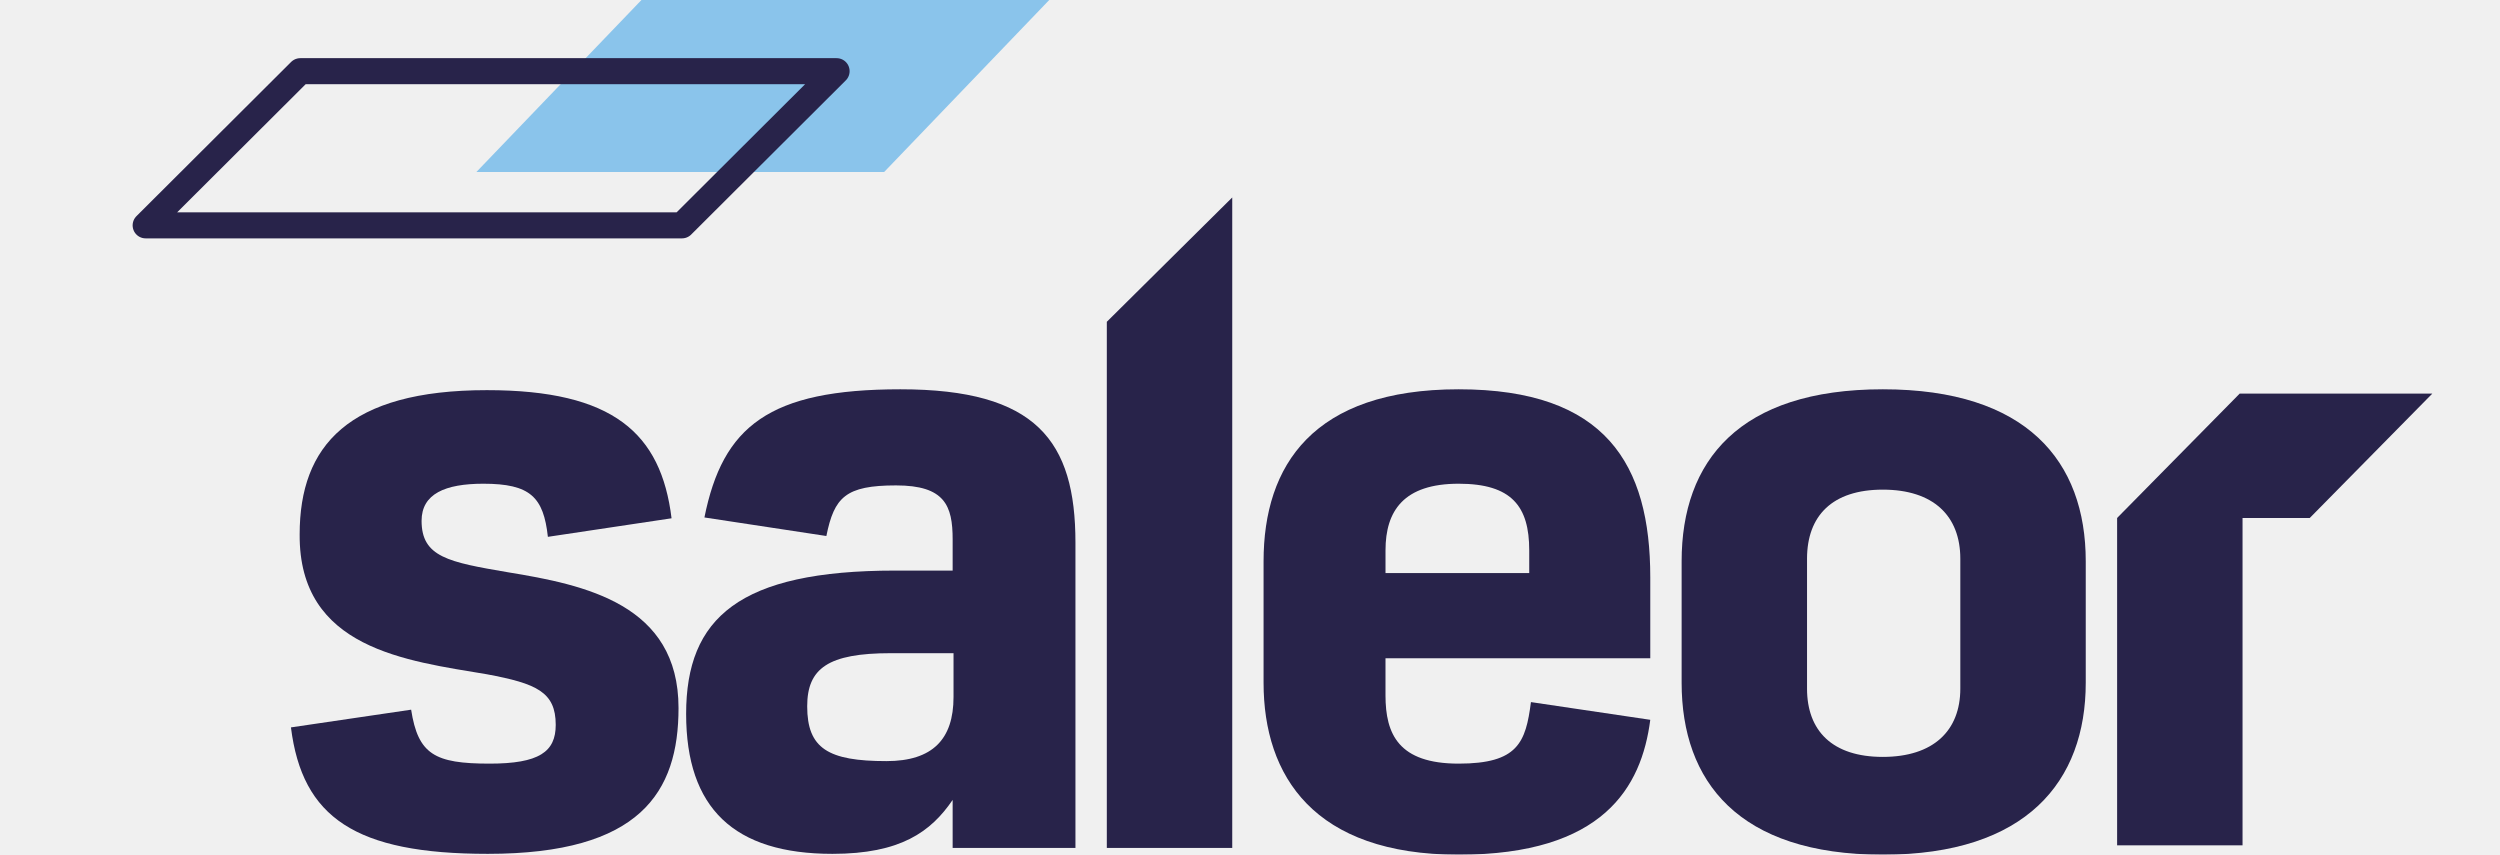
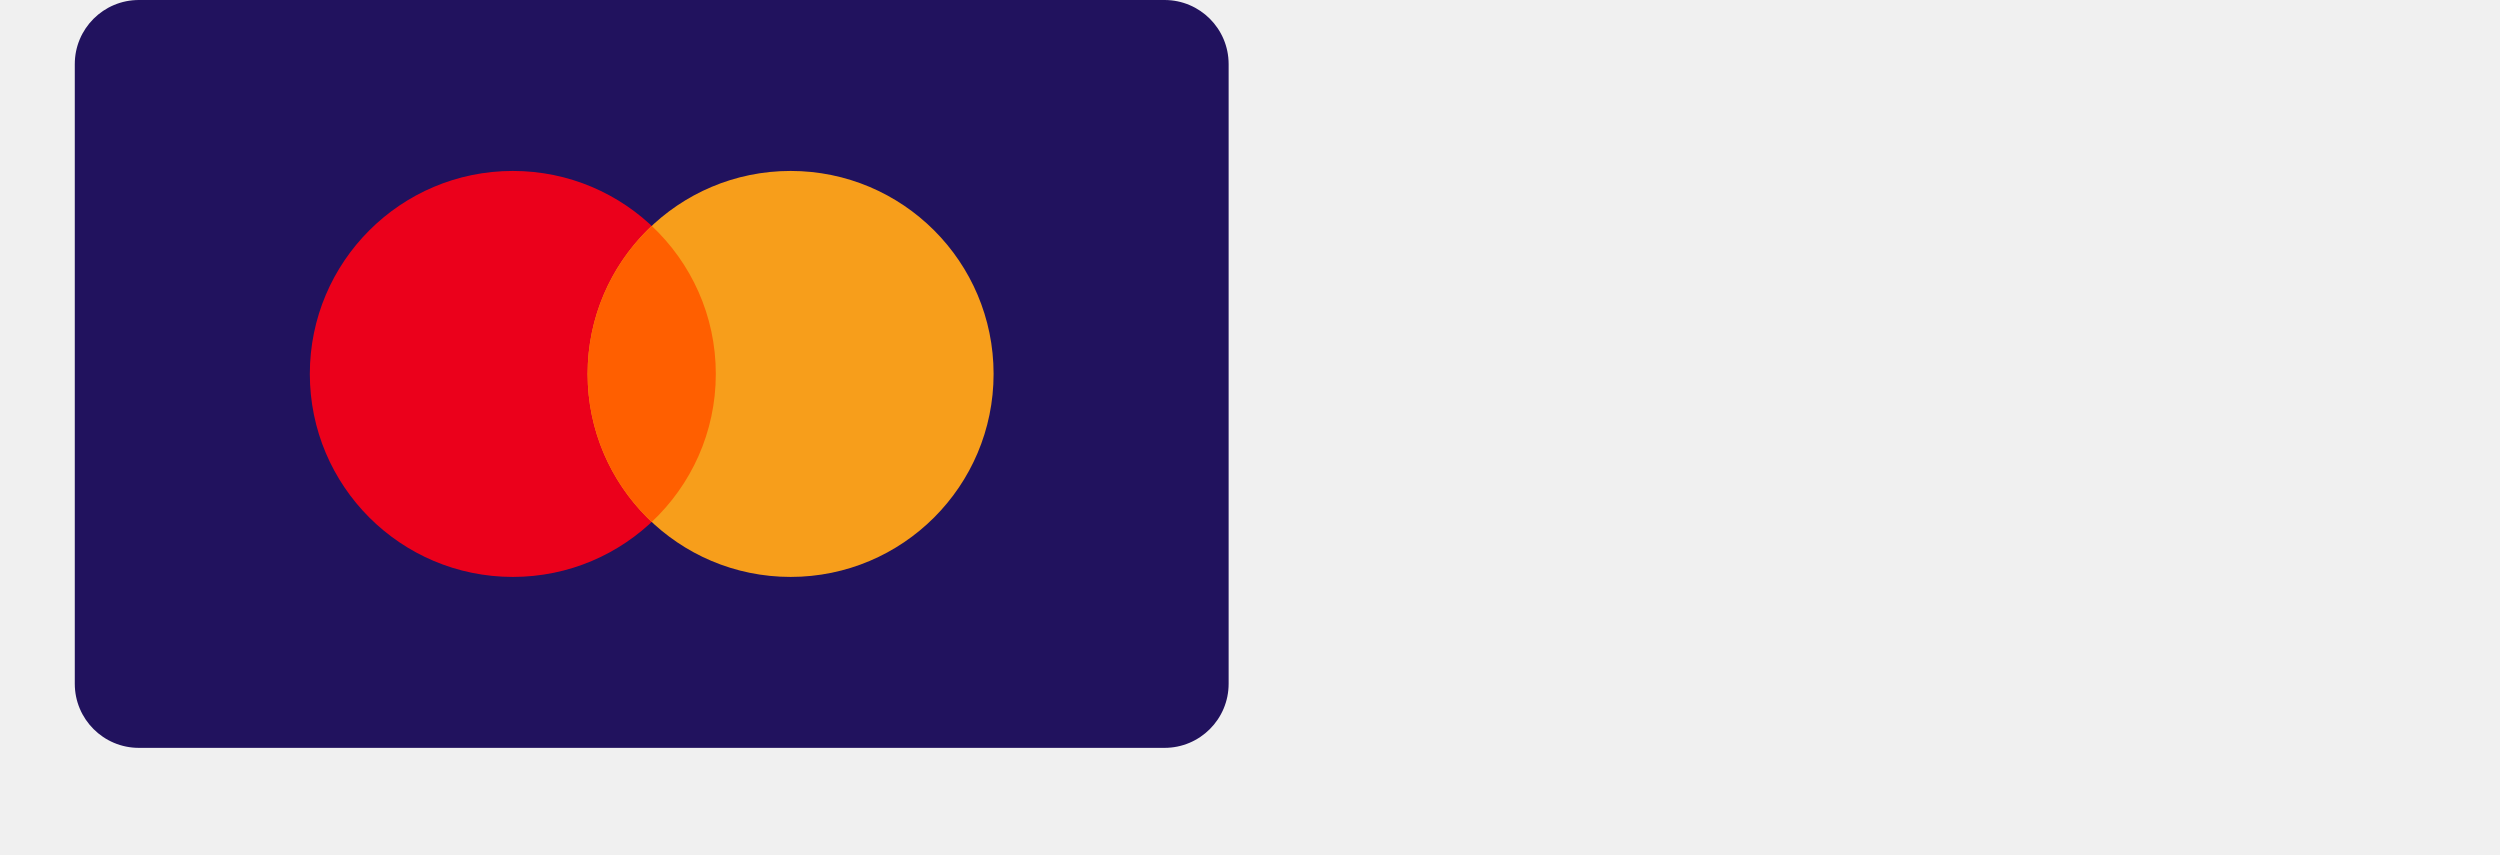
<svg xmlns="http://www.w3.org/2000/svg" width="117" height="40" viewBox="0 0 110 40" fill="none">
-   <mask id="mask0" mask-type="alpha" maskUnits="userSpaceOnUse" x="0" y="1" width="117" height="39">
-     <path fill-rule="evenodd" clip-rule="evenodd" d="M0 1.453H116.146V40H0V1.453Z" fill="white" />
-   </mask>
-   <g mask="url(#mask0)">
-     <path fill-rule="evenodd" clip-rule="evenodd" d="M19.328 39.96C26.461 39.96 28.255 37.08 28.255 33.134C28.255 28.281 23.893 27.373 20.265 26.781C17.494 26.308 16.23 26.071 16.23 24.375C16.23 23.112 17.331 22.638 19.124 22.638C21.325 22.638 21.937 23.27 22.141 25.124L27.929 24.256C27.439 20.271 25.198 18.259 19.287 18.259C12.806 18.259 10.524 20.863 10.524 25.006C10.483 30.372 15.537 30.924 19.287 31.556C21.61 31.99 22.508 32.384 22.508 33.923C22.508 35.186 21.733 35.738 19.41 35.738C16.842 35.738 16.067 35.304 15.741 33.213L10.116 34.042C10.646 38.264 13.132 39.96 19.328 39.96Z" fill="#28234A" />
-     <path fill-rule="evenodd" clip-rule="evenodd" d="M37.987 35.62C35.255 35.62 34.277 35.028 34.277 33.055C34.277 31.279 35.255 30.569 38.19 30.569H41.125V32.621C41.125 34.594 40.147 35.62 37.987 35.62ZM35.459 39.96C38.639 39.96 40.065 38.934 41.084 37.435V39.684H46.831V25.4C46.831 20.626 44.997 18.219 38.639 18.219C32.484 18.219 30.323 19.955 29.467 24.217L35.174 25.085C35.541 23.27 36.071 22.717 38.435 22.717C40.718 22.717 41.084 23.664 41.084 25.243V26.703H38.394C31.098 26.703 28.611 28.912 28.611 33.41C28.611 37.83 30.853 39.96 35.459 39.96Z" fill="#28234A" />
-     <path fill-rule="evenodd" clip-rule="evenodd" d="M48.299 39.684H54.169V9.241L48.299 15.06V39.684Z" fill="#28234A" />
-     <path fill-rule="evenodd" clip-rule="evenodd" d="M61.342 26.82V25.755C61.342 23.901 62.199 22.638 64.766 22.638C67.253 22.638 68.068 23.703 68.068 25.755V26.82H61.342ZM64.765 40C71.532 40 73.325 36.843 73.733 33.687L68.148 32.858C67.904 34.752 67.537 35.738 64.765 35.738C61.953 35.738 61.341 34.357 61.341 32.542V30.806H73.733V27.018C73.733 21.731 71.654 18.219 64.765 18.219C57.958 18.219 55.635 21.77 55.635 26.269V31.951C55.635 36.33 57.999 40 64.765 40Z" fill="#28234A" />
-     <path fill-rule="evenodd" clip-rule="evenodd" d="M84.616 40C91.341 40 94.113 36.567 94.113 31.951V26.269C94.113 21.573 91.341 18.219 84.616 18.219C77.89 18.219 75.2 21.573 75.2 26.269V31.951C75.2 36.567 77.85 40 84.616 40ZM84.615 35.423C82.251 35.423 81.069 34.2 81.069 32.227V26.15C81.069 24.138 82.251 22.915 84.615 22.915C86.979 22.915 88.243 24.138 88.243 26.15V32.227C88.243 34.2 86.979 35.423 84.615 35.423Z" fill="#28234A" />
-     <path fill-rule="evenodd" clip-rule="evenodd" d="M104.597 24.241H101.451V39.561H95.581V24.241H95.581L101.316 18.422H110.331L104.597 24.241Z" fill="#28234A" />
-   </g>
-   <path fill-rule="evenodd" clip-rule="evenodd" d="M26.52 0L18.795 8.049H37.879L45.604 0H26.52Z" fill="#8AC4EB" />
-   <path fill-rule="evenodd" clip-rule="evenodd" d="M10.554 3.331L3.316 10.547H28.416L35.653 3.331H10.554Z" stroke="#28234A" stroke-width="1.218" stroke-linecap="round" stroke-linejoin="round" />
+   <rect width="54" height="35" rx="3" fill="#21125E" />
+   <circle cx="20.5" cy="17.5" r="9.5" fill="#EB001B" />
+   <circle cx="33.5" cy="17.5" r="9.5" fill="#F79E1B" />
+   <path fill-rule="evenodd" clip-rule="evenodd" d="M27 24.428C28.846 22.695 30 20.232 30 17.5C30 14.768 28.846 12.305 27 10.572C25.154 12.305 24 14.768 24 17.5C24 20.232 25.154 22.695 27 24.428Z" fill="#FF5F00" />
</svg>
